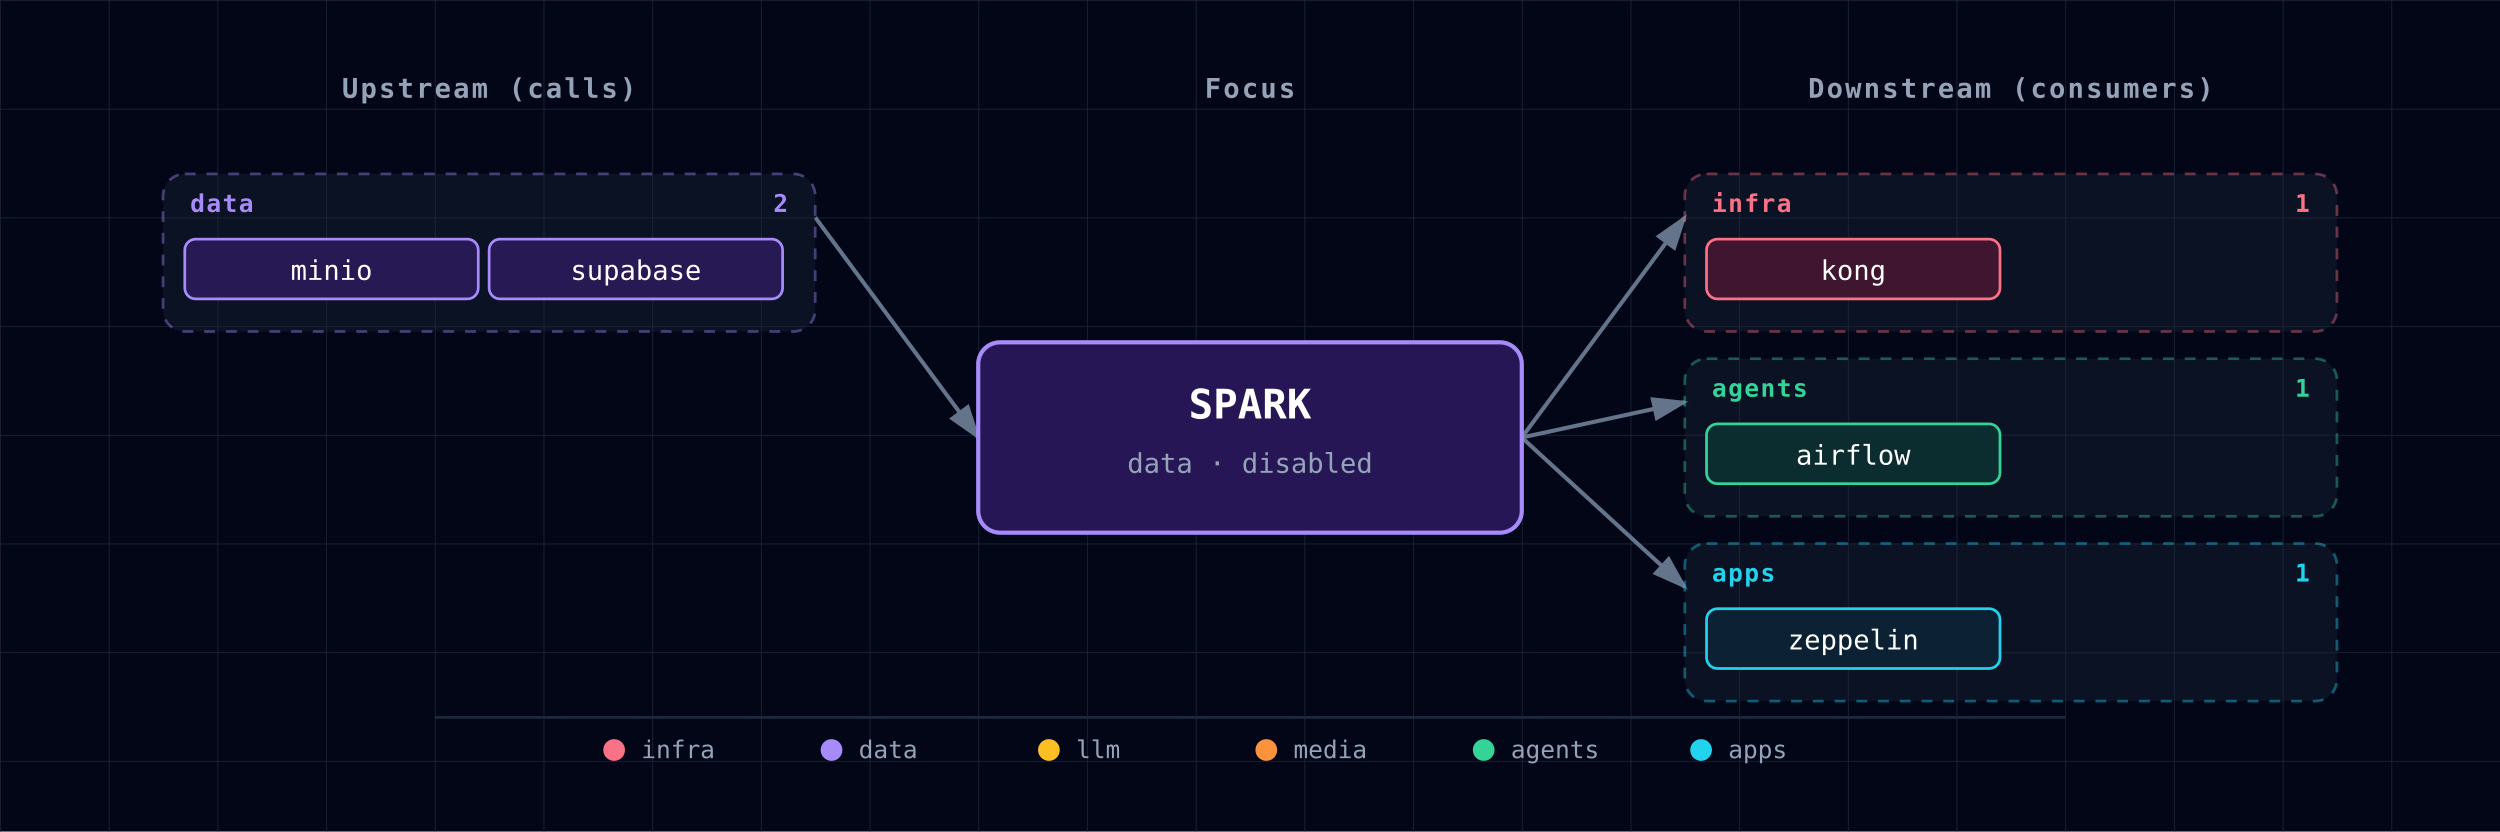
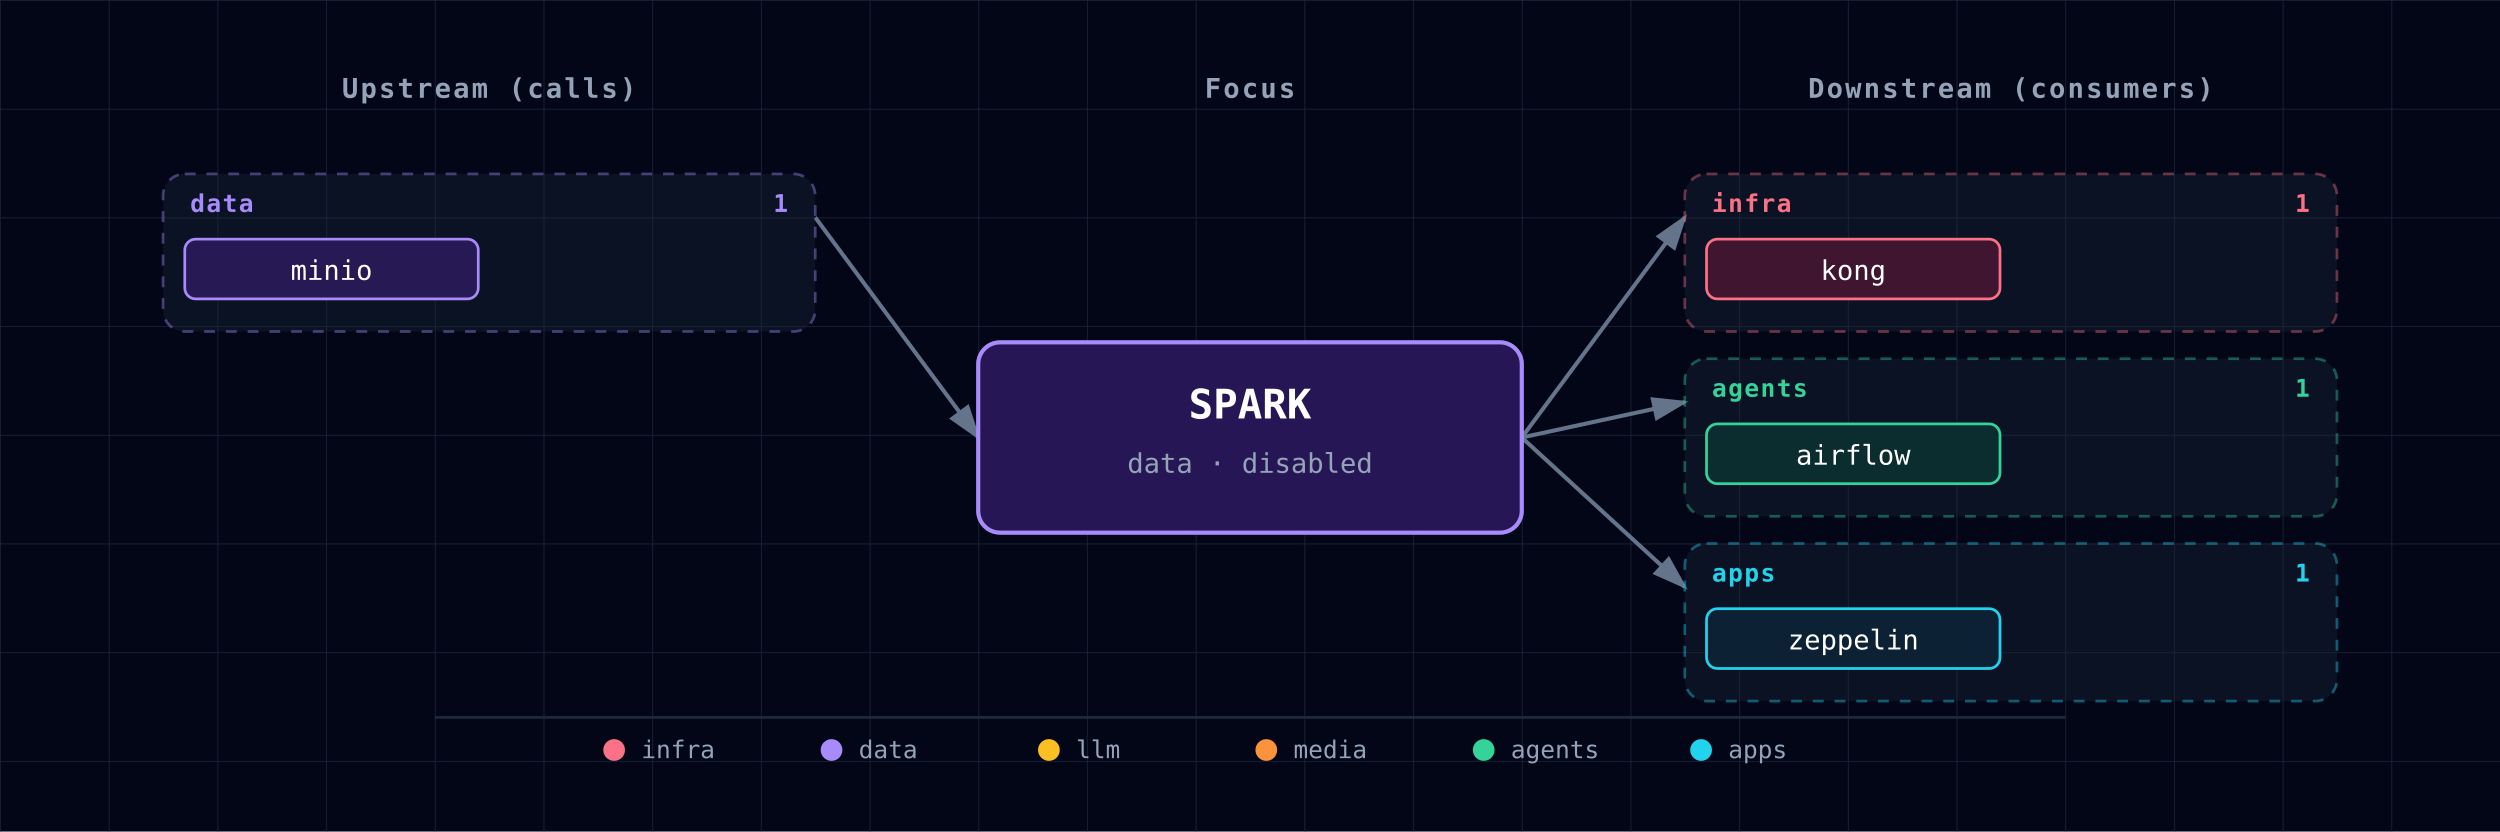
<svg xmlns="http://www.w3.org/2000/svg" viewBox="0 0 920 306" font-family="'JetBrains Mono', 'Fira Code', Menlo, Consolas, monospace">
  <defs>
    <pattern id="grid" width="40" height="40" patternUnits="userSpaceOnUse">
      <path d="M 40 0 L 0 0 0 40" fill="none" stroke="#1e293b" stroke-width="0.5" />
    </pattern>
    <marker id="arrowhead" markerWidth="9" markerHeight="6" refX="8" refY="3" orient="auto">
      <polygon points="0 0, 9 3, 0 6" fill="#64748b" />
    </marker>
    <filter id="focus-glow" x="-50%" y="-50%" width="200%" height="200%">
      <feGaussianBlur in="SourceAlpha" stdDeviation="6" />
      <feFlood flood-color="#a78bfa" flood-opacity="0.6" />
      <feComposite in2="SourceAlpha" operator="in" />
      <feMerge>
        <feMergeNode />
        <feMergeNode in="SourceGraphic" />
      </feMerge>
    </filter>
  </defs>
  <rect width="920" height="306" fill="#020617" />
  <rect width="920" height="306" fill="url(#grid)" />
  <text x="180" y="36" fill="#94a3b8" font-size="10" font-weight="600" text-anchor="middle" letter-spacing="0.08em">Upstream (calls)</text>
  <text x="460" y="36" fill="#94a3b8" font-size="10" font-weight="600" text-anchor="middle" letter-spacing="0.08em">Focus</text>
  <text x="740" y="36" fill="#94a3b8" font-size="10" font-weight="600" text-anchor="middle" letter-spacing="0.08em">Downstream (consumers)</text>
  <line x1="300" y1="80" x2="360" y2="161" stroke="#64748b" stroke-width="1.5" marker-end="url(#arrowhead)" />
  <line x1="560" y1="161" x2="620" y2="80" stroke="#64748b" stroke-width="1.5" marker-end="url(#arrowhead)" />
  <line x1="560" y1="161" x2="620" y2="148" stroke="#64748b" stroke-width="1.5" marker-end="url(#arrowhead)" />
  <line x1="560" y1="161" x2="620" y2="216" stroke="#64748b" stroke-width="1.5" marker-end="url(#arrowhead)" />
  <g>
    <g class="cluster">
      <rect x="60" y="64" width="240" height="58" rx="8" fill="rgba(30,41,59,0.35)" stroke="#a78bfa" stroke-width="1" stroke-dasharray="4,4" stroke-opacity="0.4" />
      <text x="70" y="78" fill="#a78bfa" font-size="9" font-weight="700" text-anchor="start" style="letter-spacing:0.06em;text-transform:uppercase;">data</text>
-       <text x="290" y="78" fill="#a78bfa" font-size="9" font-weight="600" text-anchor="end">2</text>
+       <text x="290" y="78" fill="#a78bfa" font-size="9" font-weight="600" text-anchor="end">1</text>
    </g>
    <g>
      <rect x="68" y="88" width="108" height="22" rx="4" fill="#0f172a" />
      <rect x="68" y="88" width="108" height="22" rx="4" fill="rgba(76, 29, 149, 0.4)" stroke="#a78bfa" stroke-width="1" />
      <text x="122" y="103" fill="white" font-size="10" text-anchor="middle">minio</text>
-     </g>
-     <g>
-       <rect x="180" y="88" width="108" height="22" rx="4" fill="#0f172a" />
-       <rect x="180" y="88" width="108" height="22" rx="4" fill="rgba(76, 29, 149, 0.4)" stroke="#a78bfa" stroke-width="1" />
-       <text x="234" y="103" fill="white" font-size="10" text-anchor="middle">supabase</text>
    </g>
  </g>
  <g>
    <g class="cluster">
      <rect x="620" y="64" width="240" height="58" rx="8" fill="rgba(30,41,59,0.35)" stroke="#fb7185" stroke-width="1" stroke-dasharray="4,4" stroke-opacity="0.4" />
      <text x="630" y="78" fill="#fb7185" font-size="9" font-weight="700" text-anchor="start" style="letter-spacing:0.06em;text-transform:uppercase;">infra</text>
      <text x="850" y="78" fill="#fb7185" font-size="9" font-weight="600" text-anchor="end">1</text>
    </g>
    <g>
      <rect x="628" y="88" width="108" height="22" rx="4" fill="#0f172a" />
      <rect x="628" y="88" width="108" height="22" rx="4" fill="rgba(136, 19, 55, 0.4)" stroke="#fb7185" stroke-width="1" />
      <text x="682" y="103" fill="white" font-size="10" text-anchor="middle">kong</text>
    </g>
    <g class="cluster">
      <rect x="620" y="132" width="240" height="58" rx="8" fill="rgba(30,41,59,0.35)" stroke="#34d399" stroke-width="1" stroke-dasharray="4,4" stroke-opacity="0.4" />
      <text x="630" y="146" fill="#34d399" font-size="9" font-weight="700" text-anchor="start" style="letter-spacing:0.06em;text-transform:uppercase;">agents</text>
      <text x="850" y="146" fill="#34d399" font-size="9" font-weight="600" text-anchor="end">1</text>
    </g>
    <g>
      <rect x="628" y="156" width="108" height="22" rx="4" fill="#0f172a" />
      <rect x="628" y="156" width="108" height="22" rx="4" fill="rgba(6, 78, 59, 0.4)" stroke="#34d399" stroke-width="1" />
      <text x="682" y="171" fill="white" font-size="10" text-anchor="middle">airflow</text>
    </g>
    <g class="cluster">
      <rect x="620" y="200" width="240" height="58" rx="8" fill="rgba(30,41,59,0.35)" stroke="#22d3ee" stroke-width="1" stroke-dasharray="4,4" stroke-opacity="0.4" />
      <text x="630" y="214" fill="#22d3ee" font-size="9" font-weight="700" text-anchor="start" style="letter-spacing:0.06em;text-transform:uppercase;">apps</text>
      <text x="850" y="214" fill="#22d3ee" font-size="9" font-weight="600" text-anchor="end">1</text>
    </g>
    <g>
      <rect x="628" y="224" width="108" height="22" rx="4" fill="#0f172a" />
      <rect x="628" y="224" width="108" height="22" rx="4" fill="rgba(8, 51, 68, 0.4)" stroke="#22d3ee" stroke-width="1" />
      <text x="682" y="239" fill="white" font-size="10" text-anchor="middle">zeppelin</text>
    </g>
  </g>
  <g class="focus" filter="url(#focus-glow)">
    <rect x="360" y="126" width="200" height="70" rx="8" fill="#0f172a" />
    <rect x="360" y="126" width="200" height="70" rx="8" fill="rgba(76, 29, 149, 0.4)" stroke="#a78bfa" stroke-width="1.5" />
    <text x="460" y="154" fill="white" font-size="15" font-weight="700" text-anchor="middle">SPARK</text>
    <text x="460" y="174" fill="#94a3b8" font-size="10" text-anchor="middle">data · disabled</text>
  </g>
  <g class="legend">
    <line x1="160" y1="264" x2="760" y2="264" stroke="#1e293b" stroke-width="1" />
    <circle cx="226" cy="276" r="4" fill="#fb7185" />
    <text x="236" y="279" fill="#94a3b8" font-size="9" font-weight="400" text-anchor="start">infra</text>
    <circle cx="306" cy="276" r="4" fill="#a78bfa" />
    <text x="316" y="279" fill="#94a3b8" font-size="9" font-weight="400" text-anchor="start">data</text>
    <circle cx="386" cy="276" r="4" fill="#fbbf24" />
    <text x="396" y="279" fill="#94a3b8" font-size="9" font-weight="400" text-anchor="start">llm</text>
    <circle cx="466" cy="276" r="4" fill="#fb923c" />
    <text x="476" y="279" fill="#94a3b8" font-size="9" font-weight="400" text-anchor="start">media</text>
    <circle cx="546" cy="276" r="4" fill="#34d399" />
    <text x="556" y="279" fill="#94a3b8" font-size="9" font-weight="400" text-anchor="start">agents</text>
    <circle cx="626" cy="276" r="4" fill="#22d3ee" />
    <text x="636" y="279" fill="#94a3b8" font-size="9" font-weight="400" text-anchor="start">apps</text>
  </g>
</svg>
